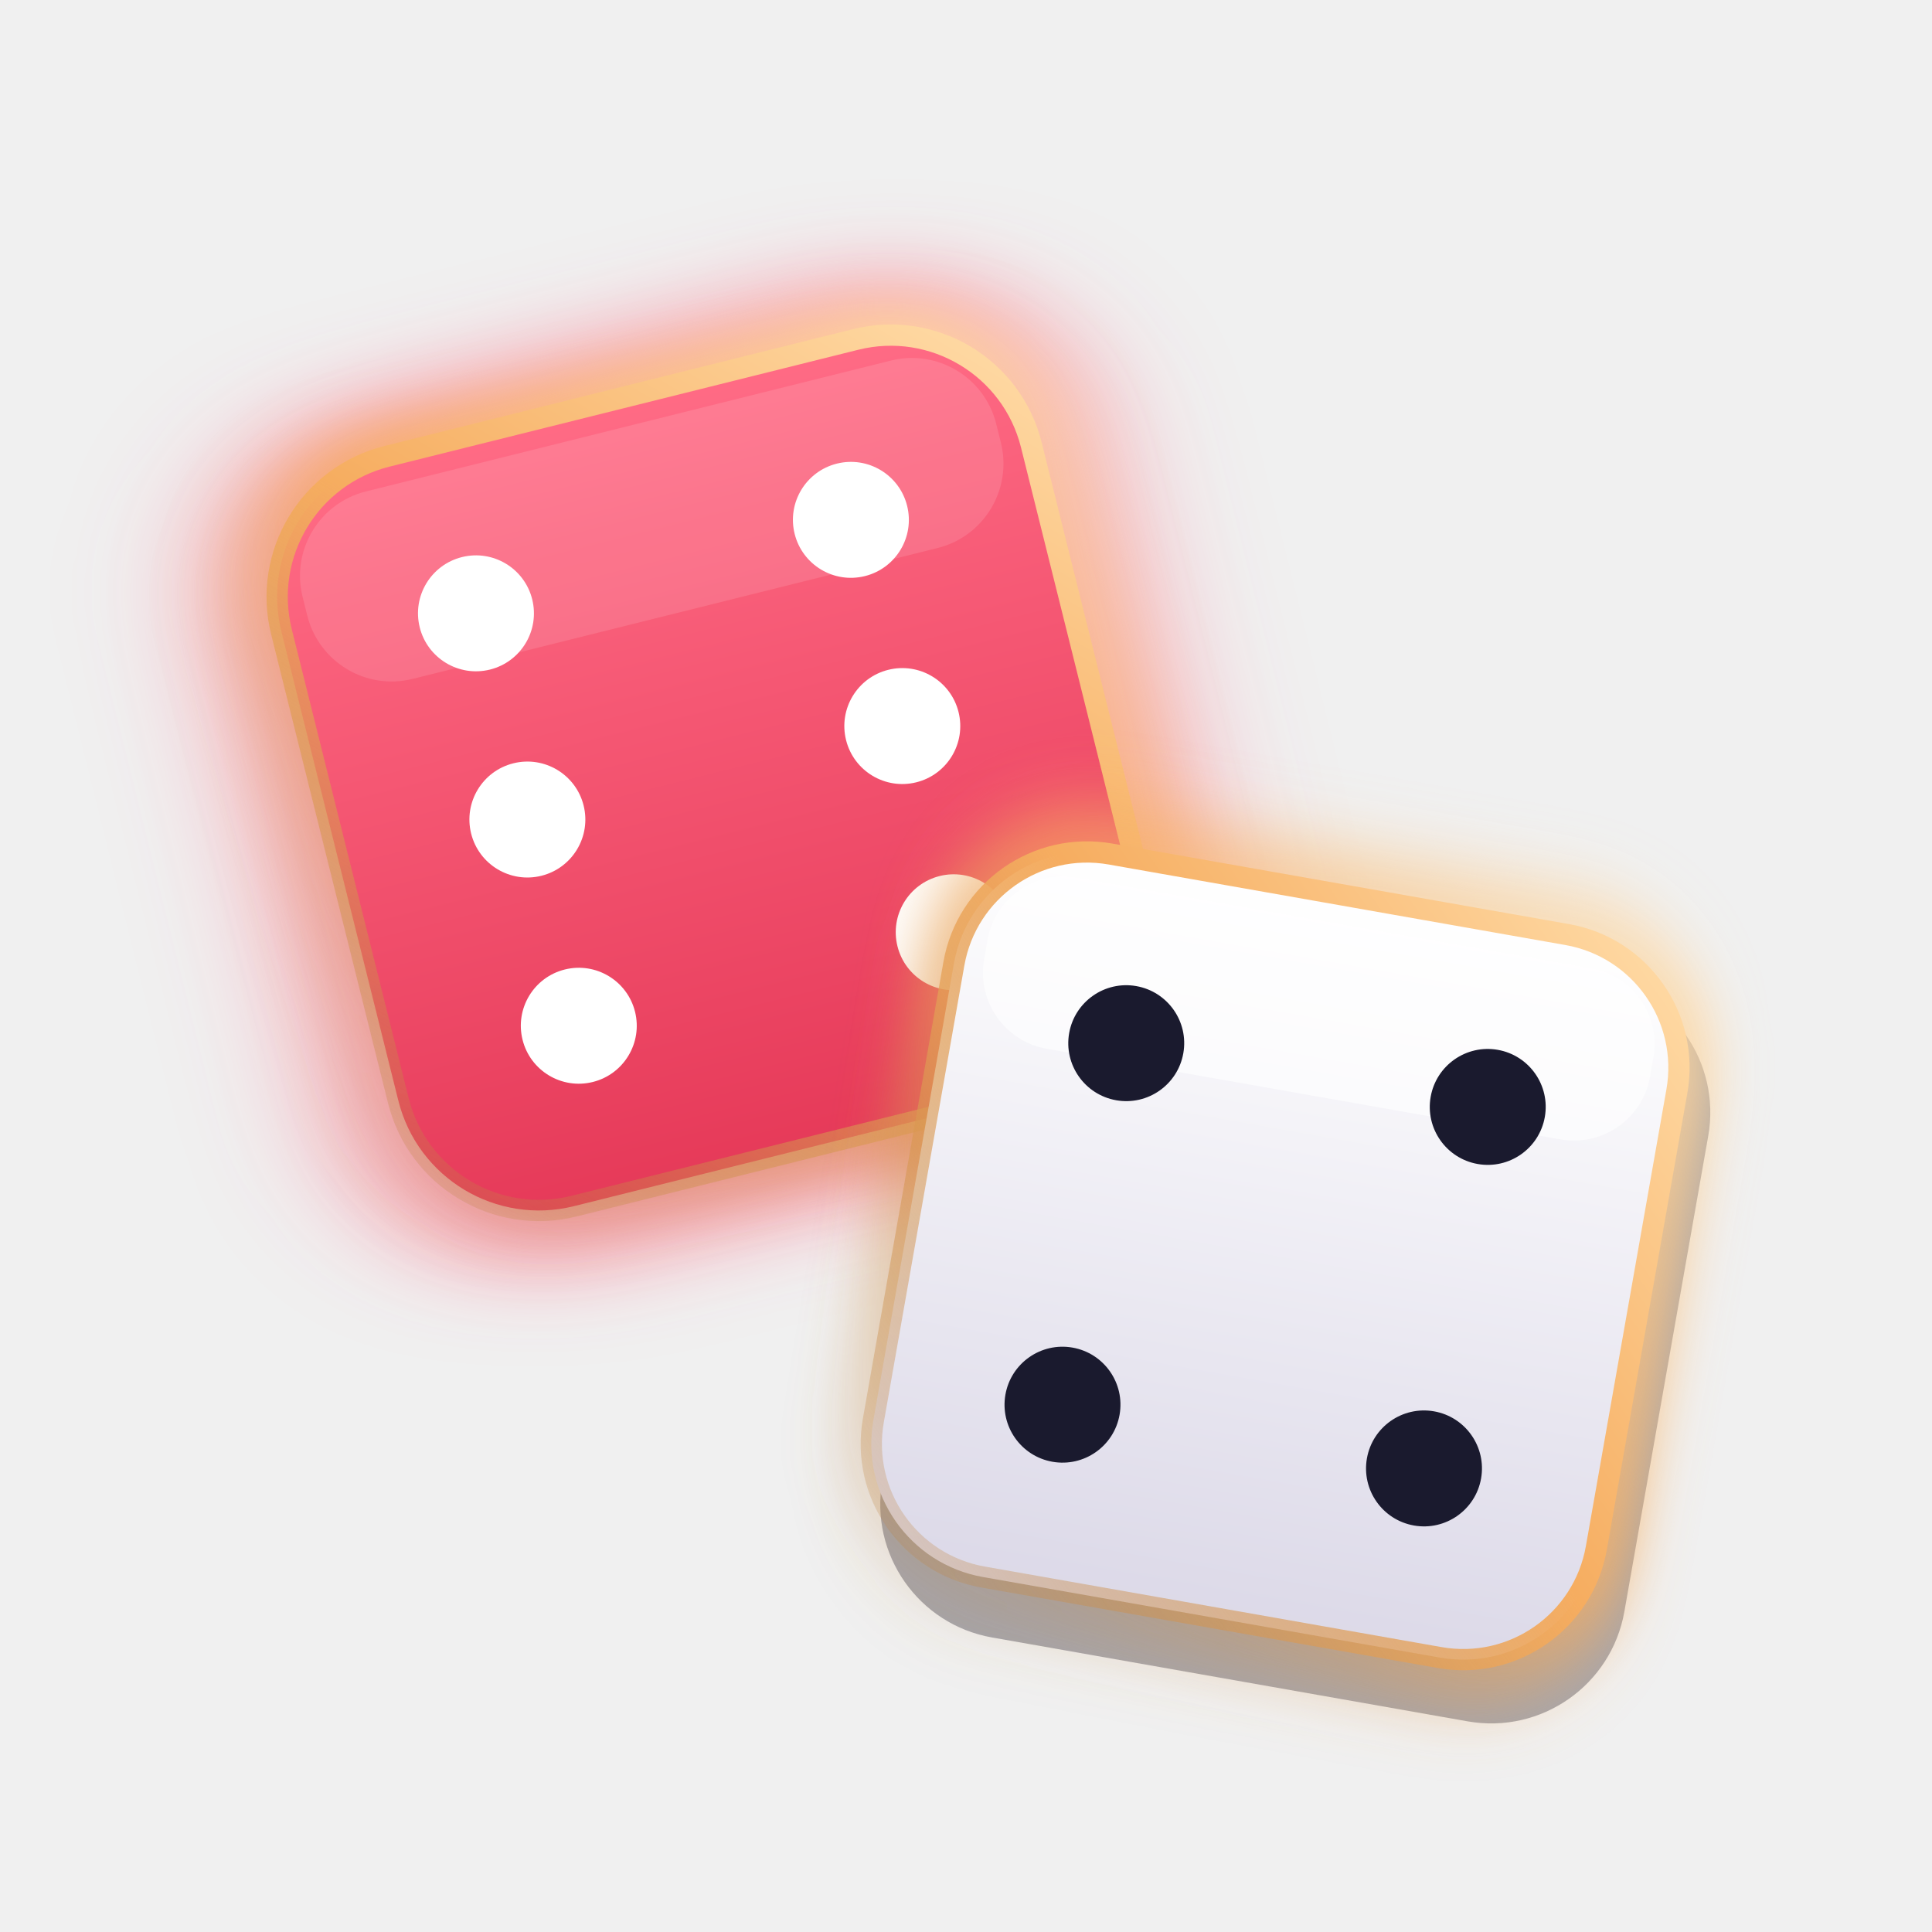
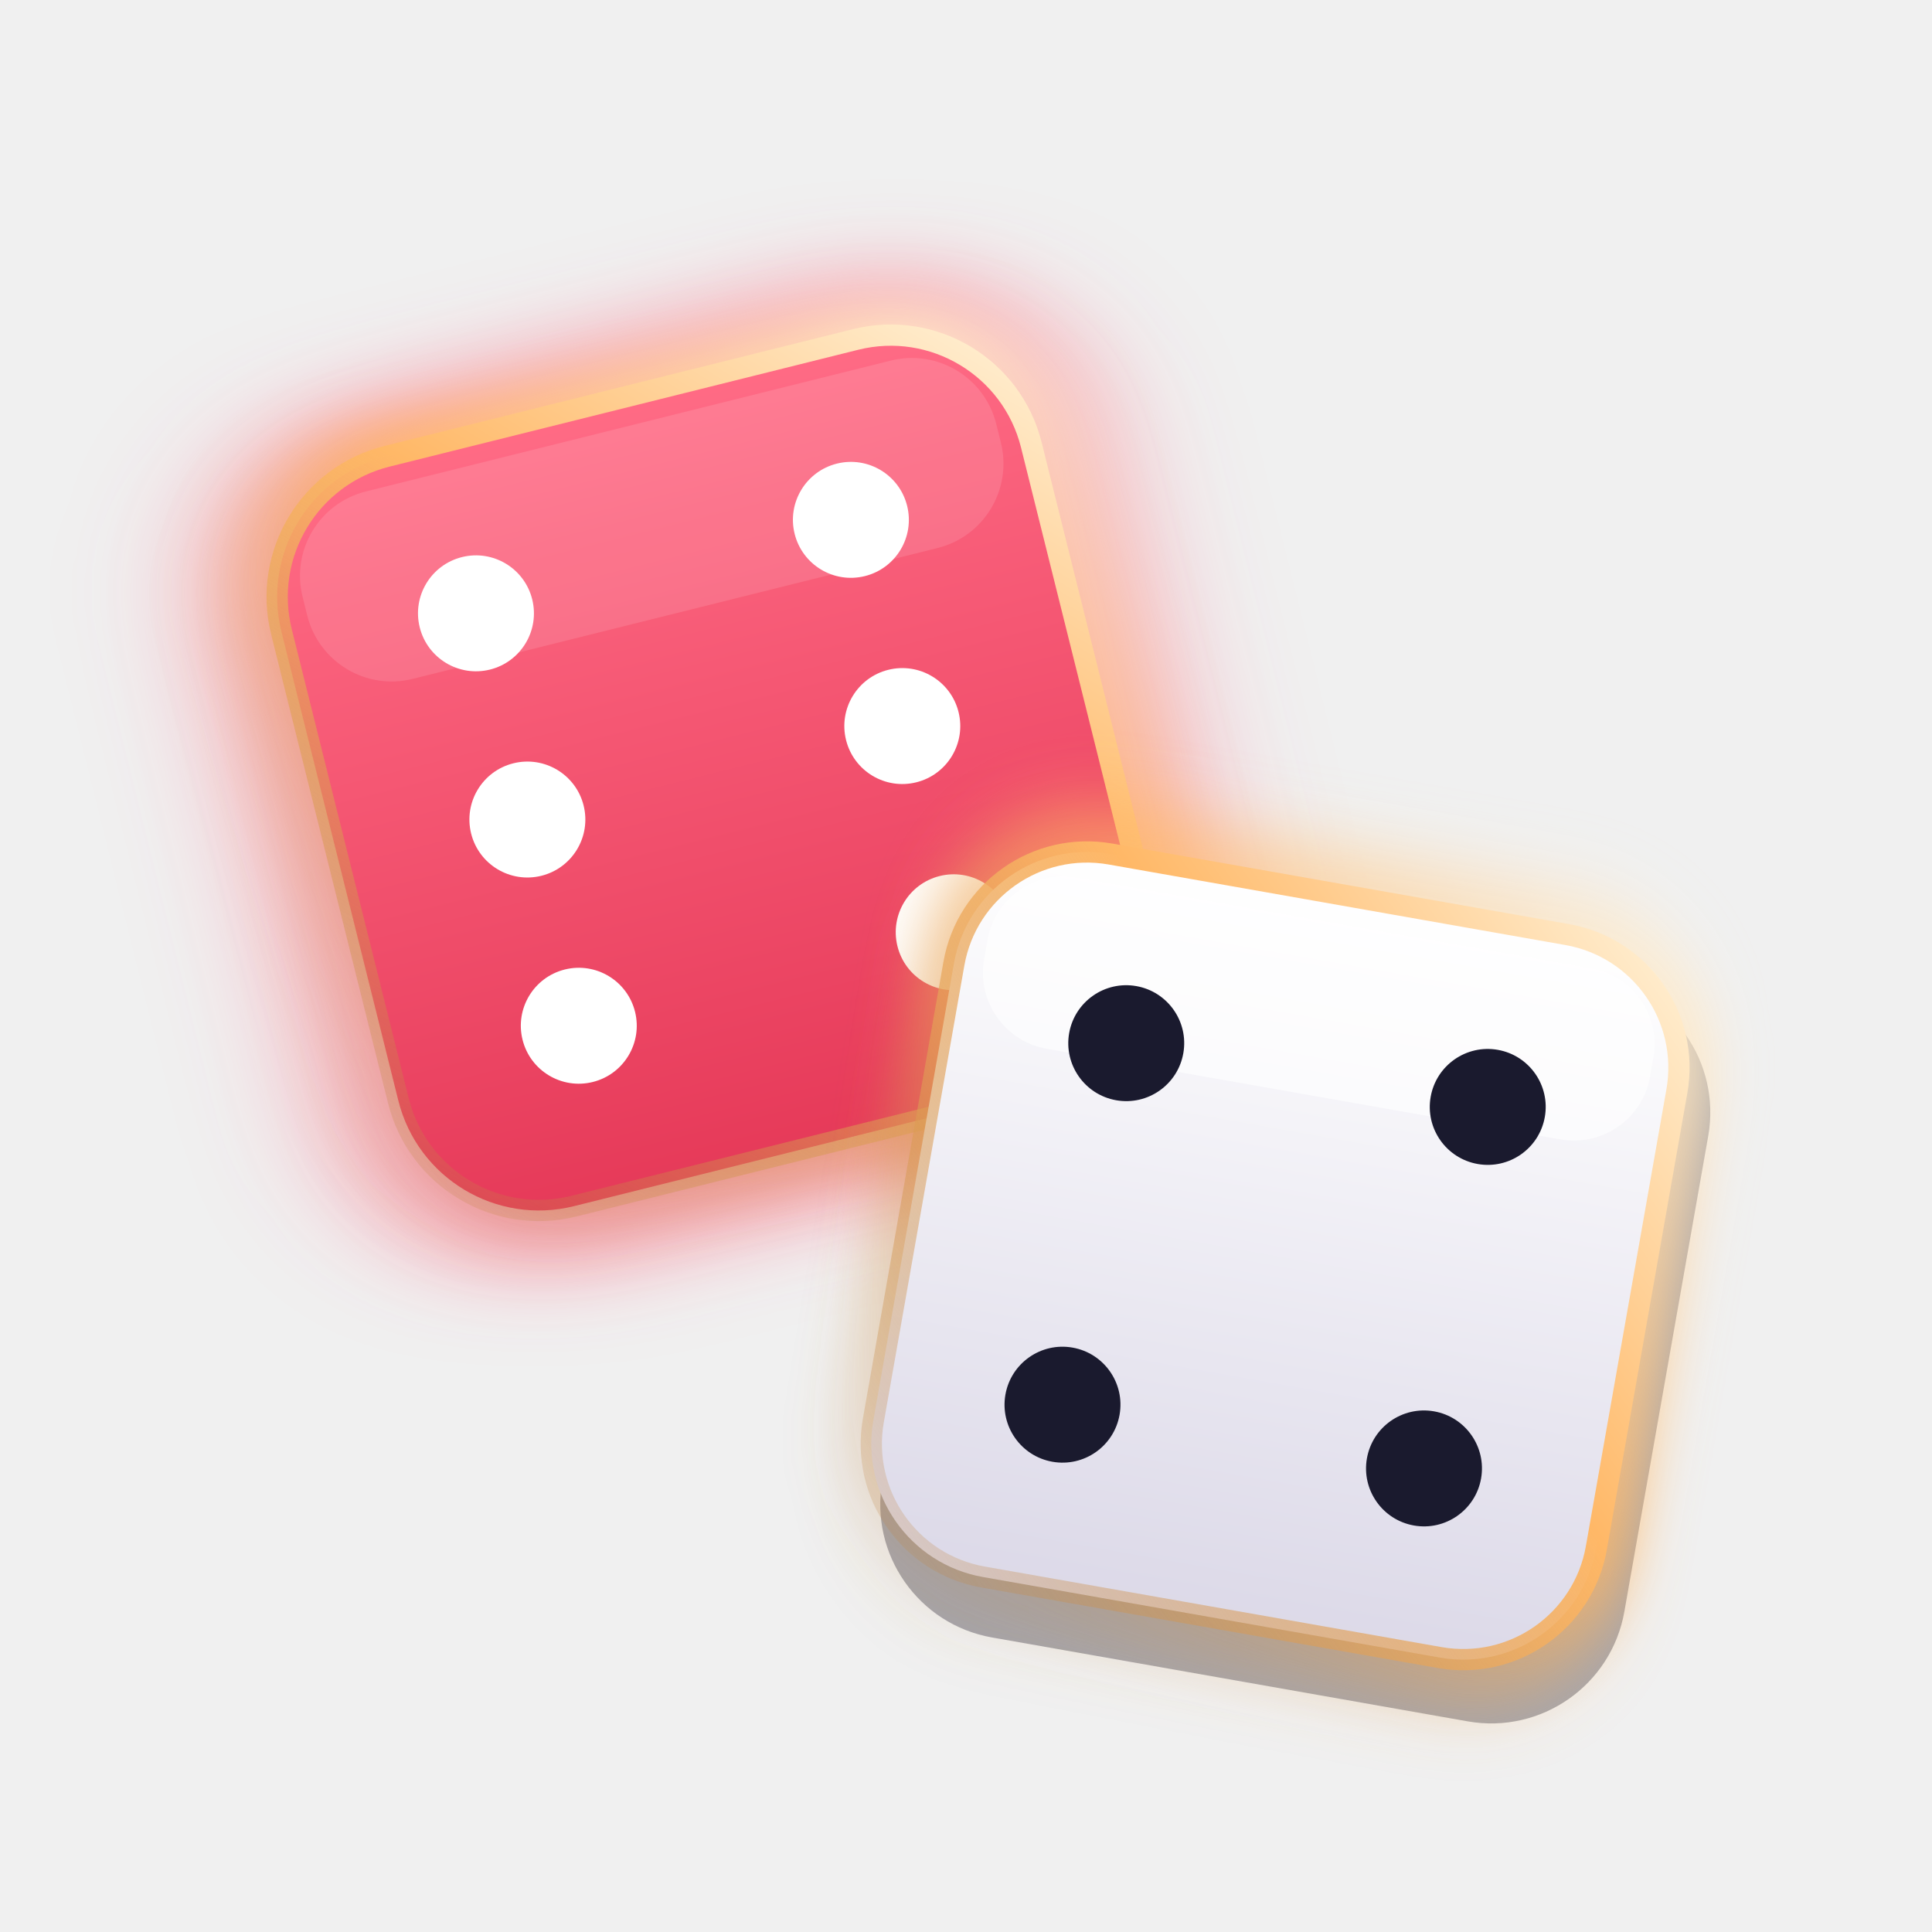
<svg xmlns="http://www.w3.org/2000/svg" viewBox="0 0 200 200" role="img" aria-label="Tensies">
  <defs>
    <filter id="w-glow" x="-50%" y="-50%" width="200%" height="200%">
      <feGaussianBlur stdDeviation="6" />
    </filter>
    <filter id="w-rim" x="-60%" y="-60%" width="220%" height="220%">
      <feGaussianBlur stdDeviation="3.5" />
    </filter>
    <linearGradient id="w-rimg" x1="1" y1="0" x2="0" y2="1">
-       <stop offset="0" stop-color="#ffdca8" />
-       <stop offset="0.45" stop-color="#f6ad60" />
-       <stop offset="1" stop-color="#b9803f" stop-opacity="0.18" />
+       <stop offset="0" stop-color="#fff1d6" />
+       <stop offset="0.4" stop-color="#ffb867" />
+       <stop offset="1" stop-color="#b9803f" stop-opacity="0.15" />
    </linearGradient>
    <linearGradient id="w-pink" x1="0" y1="0" x2="0" y2="1">
      <stop offset="0" stop-color="#ff6b85" />
      <stop offset="1" stop-color="#e63a59" />
    </linearGradient>
    <linearGradient id="w-white" x1="0" y1="0" x2="0" y2="1">
      <stop offset="0" stop-color="#ffffff" />
      <stop offset="1" stop-color="#dcd9e8" />
    </linearGradient>
  </defs>
  <g transform="translate(74 80) rotate(-14)" opacity="0.55">
    <rect x="-46" y="-46" width="92" height="92" rx="20" fill="#ff4d6d" filter="url(#w-glow)" />
  </g>
  <g transform="translate(74 80) rotate(-14)">
    <rect x="-40" y="-40" width="80" height="80" rx="15" fill="none" stroke="url(#w-rimg)" stroke-width="6.5" filter="url(#w-rim)" />
    <rect x="-40" y="-40" width="80" height="80" rx="15" fill="url(#w-pink)" stroke="url(#w-rimg)" stroke-width="2.2" />
    <rect x="-37" y="-37" width="74" height="20" rx="9" fill="#ffffff" opacity="0.12" />
    <circle cx="-20" cy="-22" r="6" fill="#fff" />
    <circle cx="-20" cy="0" r="6" fill="#fff" />
    <circle cx="-20" cy="22" r="6" fill="#fff" />
    <circle cx="20" cy="-22" r="6" fill="#fff" />
    <circle cx="20" cy="0" r="6" fill="#fff" />
    <circle cx="20" cy="22" r="6" fill="#fff" />
  </g>
  <g transform="translate(132 130) rotate(10)">
    <rect x="-39" y="-39" width="78" height="78" rx="14" fill="#1a1a2e" opacity="0.35" transform="translate(3 5)" />
    <rect x="-38" y="-38" width="76" height="76" rx="14" fill="none" stroke="url(#w-rimg)" stroke-width="6.5" filter="url(#w-rim)" />
    <rect x="-38" y="-38" width="76" height="76" rx="14" fill="url(#w-white)" stroke="url(#w-rimg)" stroke-width="2.2" />
    <rect x="-35" y="-35" width="70" height="18" rx="8" fill="#ffffff" opacity="0.6" />
    <circle cx="-19" cy="-19" r="6" fill="#1a1a2e" />
    <circle cx="19" cy="-19" r="6" fill="#1a1a2e" />
    <circle cx="-19" cy="19" r="6" fill="#1a1a2e" />
    <circle cx="19" cy="19" r="6" fill="#1a1a2e" />
  </g>
</svg>
